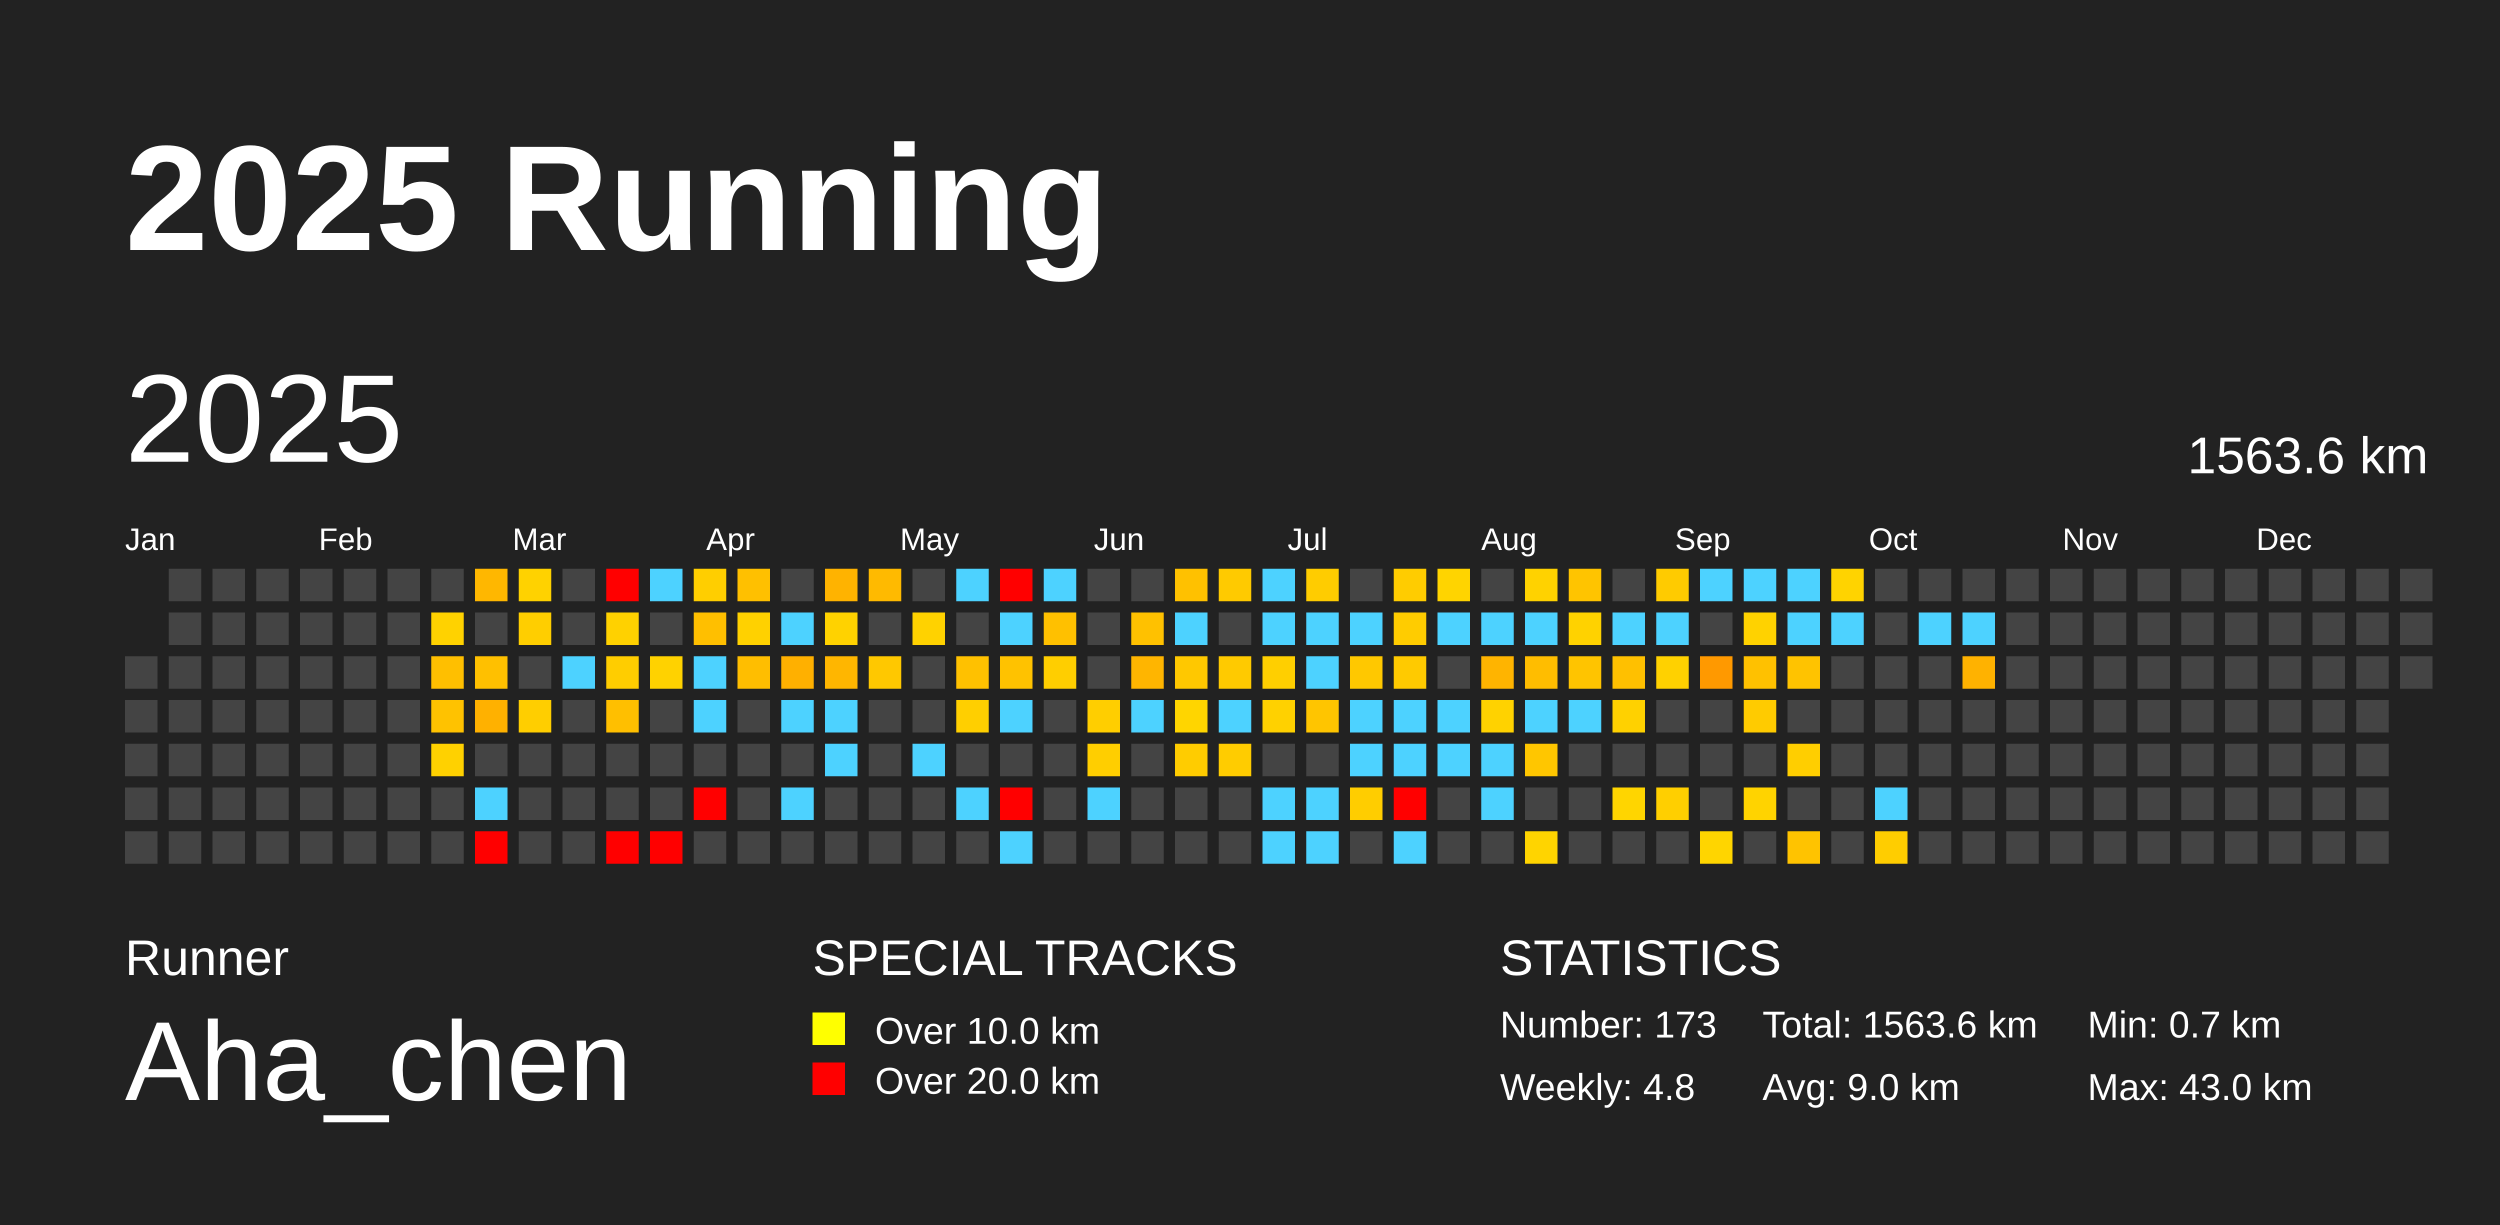
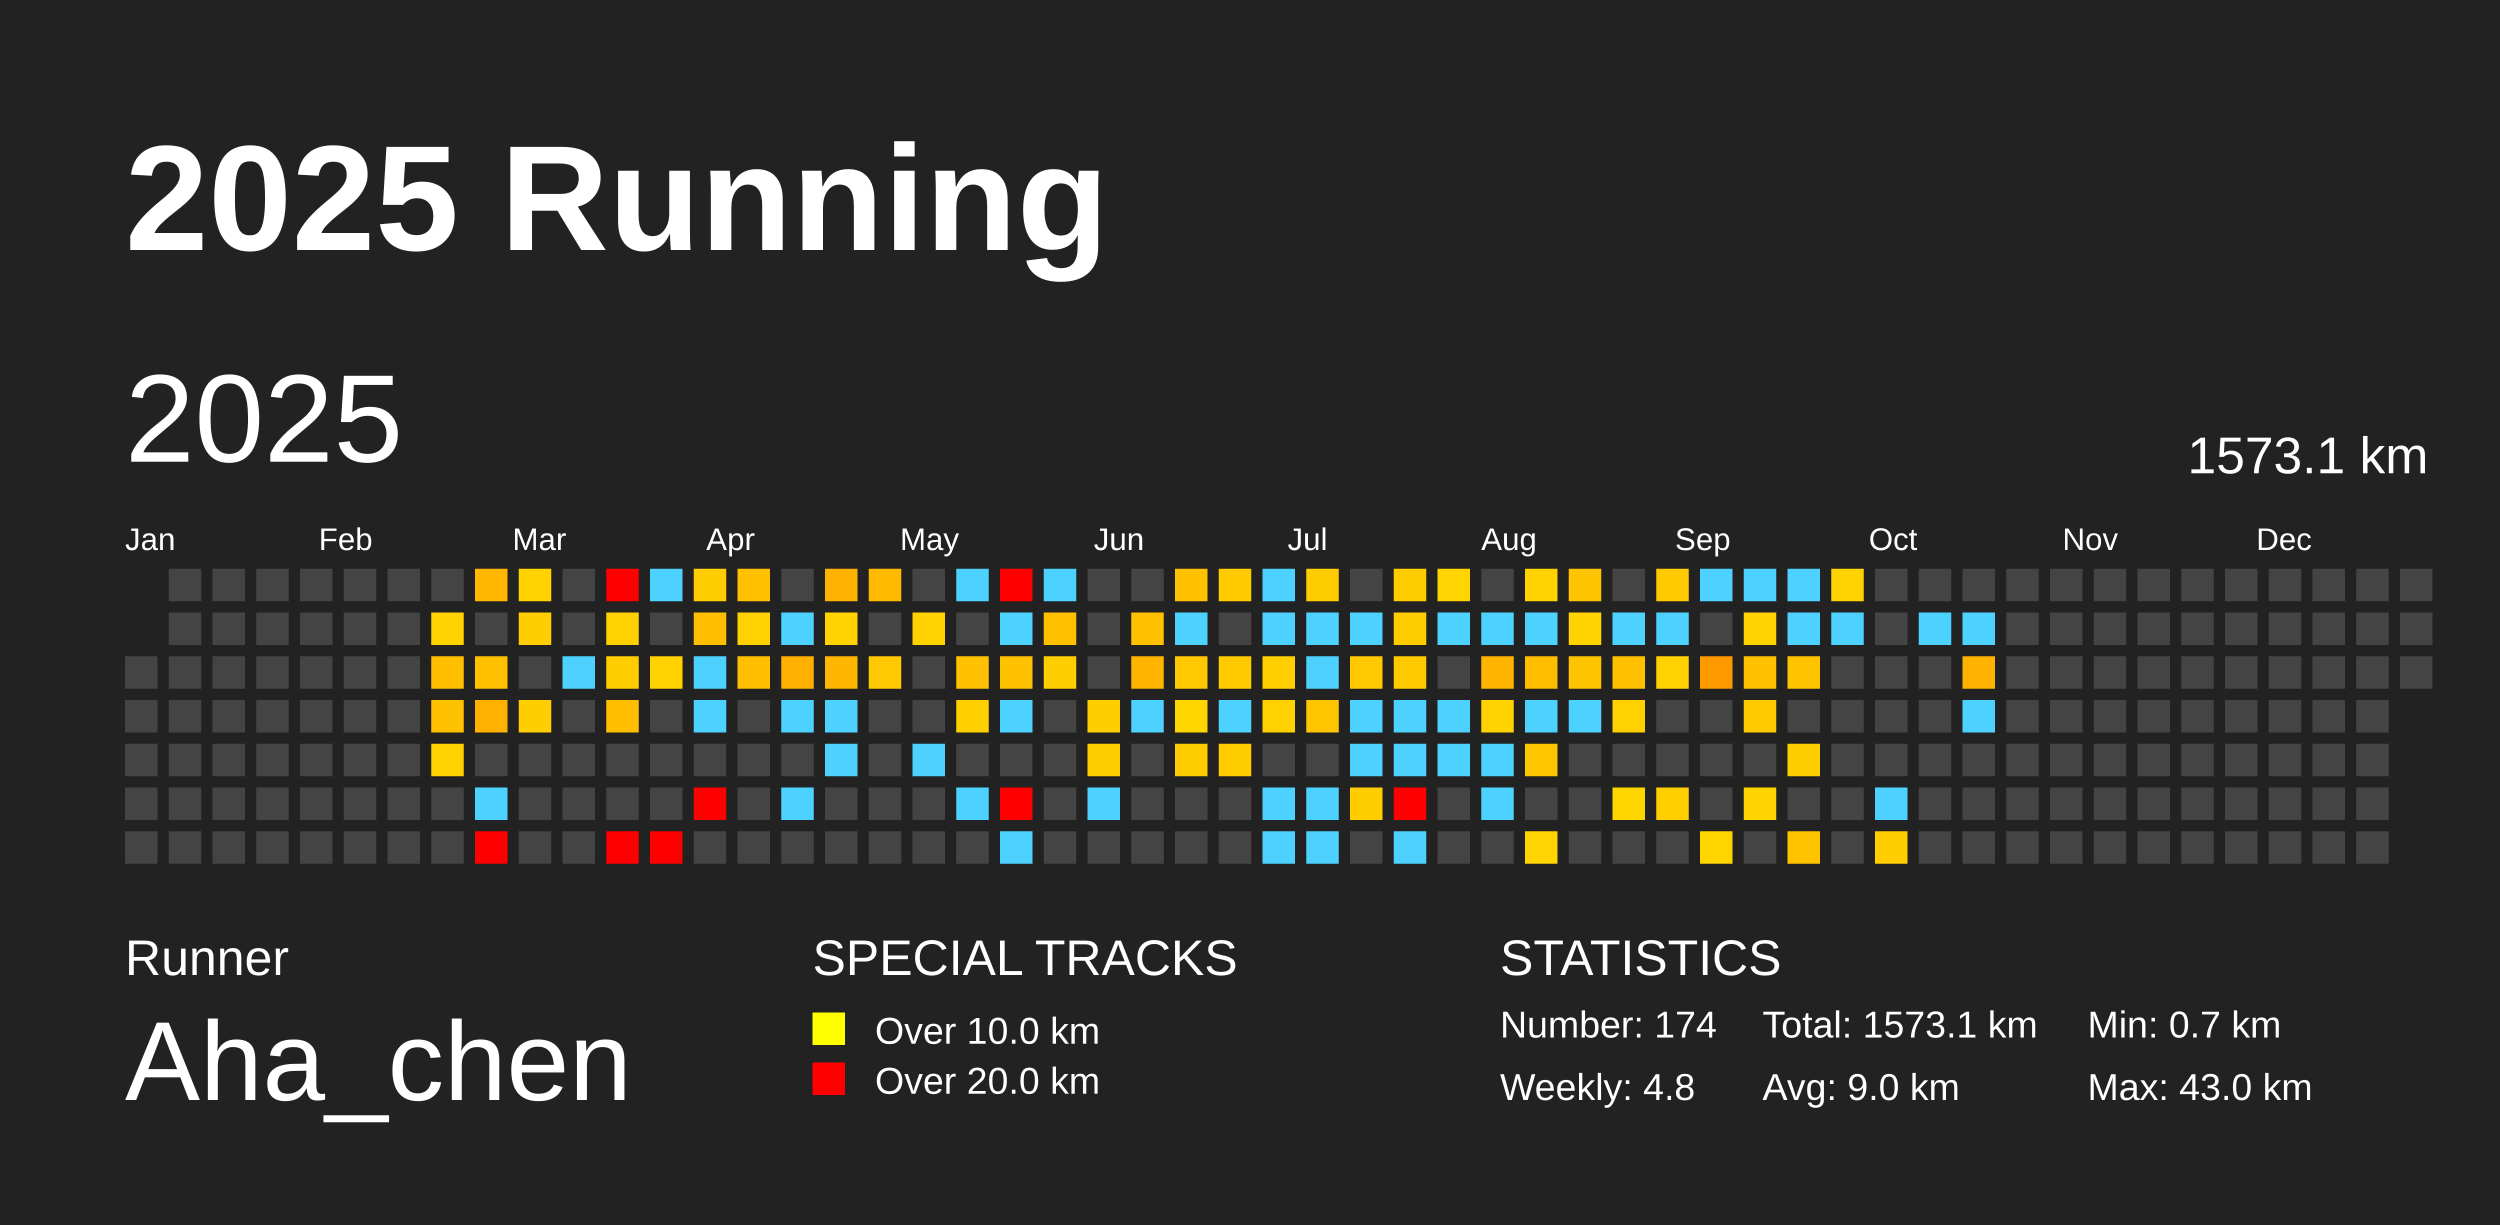
<svg xmlns="http://www.w3.org/2000/svg" baseProfile="full" height="98mm" version="1.1" viewBox="0,0,200,98" width="200mm">
  <defs />
  <rect fill="#222222" height="98" width="200" x="0" y="0" />
  <text fill="#FFFFFF" style="font-size:12px; font-family:Arial; font-weight:bold;" x="10" y="20">2025 Running</text>
  <text fill="#FFFFFF" style="font-size:4px; font-family:Arial" x="10" y="78">Runner</text>
  <text fill="#FFFFFF" style="font-size:9px; font-family:Arial" x="10" y="88">Aha_chen</text>
  <text fill="#FFFFFF" style="font-size:4px; font-family:Arial" x="65" y="78">SPECIAL TRACKS</text>
  <rect fill="yellow" height="2.6" width="2.6" x="65" y="81" />
  <text fill="#FFFFFF" style="font-size:3px; font-family:Arial" x="70" y="83.5">Over 10.0 km</text>
  <rect fill="red" height="2.6" width="2.6" x="65" y="85" />
  <text fill="#FFFFFF" style="font-size:3px; font-family:Arial" x="70" y="87.5">Over 20.0 km</text>
  <text fill="#FFFFFF" style="font-size:4px; font-family:Arial" x="120" y="78">STATISTICS</text>
-   <text fill="#FFFFFF" style="font-size:3px; font-family:Arial" x="120" y="83">Number: 173</text>
+   <text fill="#FFFFFF" style="font-size:3px; font-family:Arial" x="120" y="83">Number: 174</text>
  <text fill="#FFFFFF" style="font-size:3px; font-family:Arial" x="120" y="88">Weekly: 4.8</text>
-   <text fill="#FFFFFF" style="font-size:3px; font-family:Arial" x="141" y="83">Total: 1563.6 km</text>
+   <text fill="#FFFFFF" style="font-size:3px; font-family:Arial" x="141" y="83">Total: 1573.1 km</text>
  <text fill="#FFFFFF" style="font-size:3px; font-family:Arial" x="141" y="88">Avg: 9.0 km</text>
  <text fill="#FFFFFF" style="font-size:3px; font-family:Arial" x="167" y="83">Min: 0.7 km</text>
  <text fill="#FFFFFF" style="font-size:3px; font-family:Arial" x="167" y="88">Max: 43.0 km</text>
  <text dominant-baseline="hanging" fill="#FFFFFF" style="font-size:10.0px; font-family:Arial;" x="10" y="30">2025</text>
-   <text dominant-baseline="hanging" fill="#FFFFFF" style="font-size:4.125px; font-family:Arial;" x="175" y="35">1563.6 km</text>
+   <text dominant-baseline="hanging" fill="#FFFFFF" style="font-size:4.125px; font-family:Arial;" x="175" y="35">1573.1 km</text>
  <text fill="#FFFFFF" style="font-size:2.5px; font-family:Arial" x="10.0" y="44">Jan</text>
  <text fill="#FFFFFF" style="font-size:2.5px; font-family:Arial" x="25.5" y="44">Feb</text>
  <text fill="#FFFFFF" style="font-size:2.5px; font-family:Arial" x="41.0" y="44">Mar</text>
  <text fill="#FFFFFF" style="font-size:2.5px; font-family:Arial" x="56.5" y="44">Apr</text>
  <text fill="#FFFFFF" style="font-size:2.5px; font-family:Arial" x="72.0" y="44">May</text>
  <text fill="#FFFFFF" style="font-size:2.5px; font-family:Arial" x="87.5" y="44">Jun</text>
  <text fill="#FFFFFF" style="font-size:2.5px; font-family:Arial" x="103.0" y="44">Jul</text>
  <text fill="#FFFFFF" style="font-size:2.5px; font-family:Arial" x="118.5" y="44">Aug</text>
  <text fill="#FFFFFF" style="font-size:2.5px; font-family:Arial" x="134.0" y="44">Sep</text>
  <text fill="#FFFFFF" style="font-size:2.5px; font-family:Arial" x="149.5" y="44">Oct</text>
  <text fill="#FFFFFF" style="font-size:2.5px; font-family:Arial" x="165.0" y="44">Nov</text>
  <text fill="#FFFFFF" style="font-size:2.5px; font-family:Arial" x="180.5" y="44">Dec</text>
  <rect fill="#444444" height="2.6" width="2.6" x="10.0" y="52.5" />
  <rect fill="#444444" height="2.6" width="2.6" x="10.0" y="56.0" />
  <rect fill="#444444" height="2.6" width="2.6" x="10.0" y="59.5" />
  <rect fill="#444444" height="2.6" width="2.6" x="10.0" y="63.0" />
  <rect fill="#444444" height="2.6" width="2.6" x="10.0" y="66.5" />
  <rect fill="#444444" height="2.6" width="2.6" x="13.5" y="45.5" />
  <rect fill="#444444" height="2.6" width="2.6" x="13.5" y="49.0" />
  <rect fill="#444444" height="2.6" width="2.6" x="13.5" y="52.5" />
  <rect fill="#444444" height="2.6" width="2.6" x="13.5" y="56.0" />
  <rect fill="#444444" height="2.6" width="2.6" x="13.5" y="59.5" />
  <rect fill="#444444" height="2.6" width="2.6" x="13.5" y="63.0" />
  <rect fill="#444444" height="2.6" width="2.6" x="13.5" y="66.5" />
  <rect fill="#444444" height="2.6" width="2.6" x="17.0" y="45.5" />
  <rect fill="#444444" height="2.6" width="2.6" x="17.0" y="49.0" />
  <rect fill="#444444" height="2.6" width="2.6" x="17.0" y="52.5" />
  <rect fill="#444444" height="2.6" width="2.6" x="17.0" y="56.0" />
  <rect fill="#444444" height="2.6" width="2.6" x="17.0" y="59.5" />
  <rect fill="#444444" height="2.6" width="2.6" x="17.0" y="63.0" />
  <rect fill="#444444" height="2.6" width="2.6" x="17.0" y="66.5" />
  <rect fill="#444444" height="2.6" width="2.6" x="20.5" y="45.5" />
  <rect fill="#444444" height="2.6" width="2.6" x="20.5" y="49.0" />
  <rect fill="#444444" height="2.6" width="2.6" x="20.5" y="52.5" />
  <rect fill="#444444" height="2.6" width="2.6" x="20.5" y="56.0" />
  <rect fill="#444444" height="2.6" width="2.6" x="20.5" y="59.5" />
  <rect fill="#444444" height="2.6" width="2.6" x="20.5" y="63.0" />
  <rect fill="#444444" height="2.6" width="2.6" x="20.5" y="66.5" />
  <rect fill="#444444" height="2.6" width="2.6" x="24.0" y="45.5" />
  <rect fill="#444444" height="2.6" width="2.6" x="24.0" y="49.0" />
  <rect fill="#444444" height="2.6" width="2.6" x="24.0" y="52.5" />
  <rect fill="#444444" height="2.6" width="2.6" x="24.0" y="56.0" />
  <rect fill="#444444" height="2.6" width="2.6" x="24.0" y="59.5" />
  <rect fill="#444444" height="2.6" width="2.6" x="24.0" y="63.0" />
  <rect fill="#444444" height="2.6" width="2.6" x="24.0" y="66.5" />
  <rect fill="#444444" height="2.6" width="2.6" x="27.5" y="45.5" />
  <rect fill="#444444" height="2.6" width="2.6" x="27.5" y="49.0" />
  <rect fill="#444444" height="2.6" width="2.6" x="27.5" y="52.5" />
  <rect fill="#444444" height="2.6" width="2.6" x="27.5" y="56.0" />
  <rect fill="#444444" height="2.6" width="2.6" x="27.5" y="59.5" />
  <rect fill="#444444" height="2.6" width="2.6" x="27.5" y="63.0" />
  <rect fill="#444444" height="2.6" width="2.6" x="27.5" y="66.5" />
  <rect fill="#444444" height="2.6" width="2.6" x="31.0" y="45.5" />
  <rect fill="#444444" height="2.6" width="2.6" x="31.0" y="49.0" />
  <rect fill="#444444" height="2.6" width="2.6" x="31.0" y="52.5" />
  <rect fill="#444444" height="2.6" width="2.6" x="31.0" y="56.0" />
  <rect fill="#444444" height="2.6" width="2.6" x="31.0" y="59.5" />
  <rect fill="#444444" height="2.6" width="2.6" x="31.0" y="63.0" />
  <rect fill="#444444" height="2.6" width="2.6" x="31.0" y="66.5" />
  <rect fill="#444444" height="2.6" width="2.6" x="34.5" y="45.5" />
  <rect fill="#ffd200" height="2.6" width="2.6" x="34.5" y="49.0" />
  <rect fill="#ffbf00" height="2.6" width="2.6" x="34.5" y="52.5" />
  <rect fill="#ffc200" height="2.6" width="2.6" x="34.5" y="56.0" />
  <rect fill="#ffd100" height="2.6" width="2.6" x="34.5" y="59.5" />
  <rect fill="#444444" height="2.6" width="2.6" x="34.5" y="63.0" />
  <rect fill="#444444" height="2.6" width="2.6" x="34.5" y="66.5" />
  <rect fill="#ffb700" height="2.6" width="2.6" x="38.0" y="45.5" />
  <rect fill="#444444" height="2.6" width="2.6" x="38.0" y="49.0" />
  <rect fill="#ffc000" height="2.6" width="2.6" x="38.0" y="52.5" />
  <rect fill="#ffb100" height="2.6" width="2.6" x="38.0" y="56.0" />
  <rect fill="#444444" height="2.6" width="2.6" x="38.0" y="59.5" />
  <rect fill="#4dd2ff" height="2.6" width="2.6" x="38.0" y="63.0" />
  <rect fill="red" height="2.6" width="2.6" x="38.0" y="66.5" />
  <rect fill="#ffd200" height="2.6" width="2.6" x="41.5" y="45.5" />
  <rect fill="#ffce00" height="2.6" width="2.6" x="41.5" y="49.0" />
  <rect fill="#444444" height="2.6" width="2.6" x="41.5" y="52.5" />
  <rect fill="#ffce00" height="2.6" width="2.6" x="41.5" y="56.0" />
  <rect fill="#444444" height="2.6" width="2.6" x="41.5" y="59.5" />
  <rect fill="#444444" height="2.6" width="2.6" x="41.5" y="63.0" />
  <rect fill="#444444" height="2.6" width="2.6" x="41.5" y="66.5" />
  <rect fill="#444444" height="2.6" width="2.6" x="45.0" y="45.5" />
  <rect fill="#444444" height="2.6" width="2.6" x="45.0" y="49.0" />
  <rect fill="#4dd2ff" height="2.6" width="2.6" x="45.0" y="52.5" />
  <rect fill="#444444" height="2.6" width="2.6" x="45.0" y="56.0" />
  <rect fill="#444444" height="2.6" width="2.6" x="45.0" y="59.5" />
  <rect fill="#444444" height="2.6" width="2.6" x="45.0" y="63.0" />
  <rect fill="#444444" height="2.6" width="2.6" x="45.0" y="66.5" />
  <rect fill="red" height="2.6" width="2.6" x="48.5" y="45.5" />
  <rect fill="#ffd100" height="2.6" width="2.6" x="48.5" y="49.0" />
  <rect fill="#ffcd00" height="2.6" width="2.6" x="48.5" y="52.5" />
  <rect fill="#ffbf00" height="2.6" width="2.6" x="48.5" y="56.0" />
  <rect fill="#444444" height="2.6" width="2.6" x="48.5" y="59.5" />
  <rect fill="#444444" height="2.6" width="2.6" x="48.5" y="63.0" />
  <rect fill="red" height="2.6" width="2.6" x="48.5" y="66.5" />
  <rect fill="#4dd2ff" height="2.6" width="2.6" x="52.0" y="45.5" />
  <rect fill="#444444" height="2.6" width="2.6" x="52.0" y="49.0" />
  <rect fill="#ffd200" height="2.6" width="2.6" x="52.0" y="52.5" />
  <rect fill="#444444" height="2.6" width="2.6" x="52.0" y="56.0" />
  <rect fill="#444444" height="2.6" width="2.6" x="52.0" y="59.5" />
  <rect fill="#444444" height="2.6" width="2.6" x="52.0" y="63.0" />
  <rect fill="red" height="2.6" width="2.6" x="52.0" y="66.5" />
  <rect fill="#ffce00" height="2.6" width="2.6" x="55.5" y="45.5" />
  <rect fill="#ffbf00" height="2.6" width="2.6" x="55.5" y="49.0" />
  <rect fill="#4dd2ff" height="2.6" width="2.6" x="55.5" y="52.5" />
  <rect fill="#4dd2ff" height="2.6" width="2.6" x="55.5" y="56.0" />
  <rect fill="#444444" height="2.6" width="2.6" x="55.5" y="59.5" />
  <rect fill="red" height="2.6" width="2.6" x="55.5" y="63.0" />
  <rect fill="#444444" height="2.6" width="2.6" x="55.5" y="66.5" />
  <rect fill="#ffc000" height="2.6" width="2.6" x="59.0" y="45.5" />
  <rect fill="#ffd100" height="2.6" width="2.6" x="59.0" y="49.0" />
  <rect fill="#ffbe00" height="2.6" width="2.6" x="59.0" y="52.5" />
  <rect fill="#444444" height="2.6" width="2.6" x="59.0" y="56.0" />
  <rect fill="#444444" height="2.6" width="2.6" x="59.0" y="59.5" />
  <rect fill="#444444" height="2.6" width="2.6" x="59.0" y="63.0" />
  <rect fill="#444444" height="2.6" width="2.6" x="59.0" y="66.5" />
  <rect fill="#444444" height="2.6" width="2.6" x="62.5" y="45.5" />
  <rect fill="#4dd2ff" height="2.6" width="2.6" x="62.5" y="49.0" />
  <rect fill="#ffb000" height="2.6" width="2.6" x="62.5" y="52.5" />
  <rect fill="#4dd2ff" height="2.6" width="2.6" x="62.5" y="56.0" />
  <rect fill="#444444" height="2.6" width="2.6" x="62.5" y="59.5" />
  <rect fill="#4dd2ff" height="2.6" width="2.6" x="62.5" y="63.0" />
  <rect fill="#444444" height="2.6" width="2.6" x="62.5" y="66.5" />
  <rect fill="#ffb300" height="2.6" width="2.6" x="66.0" y="45.5" />
  <rect fill="#ffd200" height="2.6" width="2.6" x="66.0" y="49.0" />
  <rect fill="#ffb600" height="2.6" width="2.6" x="66.0" y="52.5" />
  <rect fill="#4dd2ff" height="2.6" width="2.6" x="66.0" y="56.0" />
  <rect fill="#4dd2ff" height="2.6" width="2.6" x="66.0" y="59.5" />
  <rect fill="#444444" height="2.6" width="2.6" x="66.0" y="63.0" />
  <rect fill="#444444" height="2.6" width="2.6" x="66.0" y="66.5" />
  <rect fill="#ffba00" height="2.6" width="2.6" x="69.5" y="45.5" />
  <rect fill="#444444" height="2.6" width="2.6" x="69.5" y="49.0" />
  <rect fill="#ffc800" height="2.6" width="2.6" x="69.5" y="52.5" />
  <rect fill="#444444" height="2.6" width="2.6" x="69.5" y="56.0" />
  <rect fill="#444444" height="2.6" width="2.6" x="69.5" y="59.5" />
  <rect fill="#444444" height="2.6" width="2.6" x="69.5" y="63.0" />
  <rect fill="#444444" height="2.6" width="2.6" x="69.5" y="66.5" />
  <rect fill="#444444" height="2.6" width="2.6" x="73.0" y="45.5" />
  <rect fill="#ffd200" height="2.6" width="2.6" x="73.0" y="49.0" />
  <rect fill="#444444" height="2.6" width="2.6" x="73.0" y="52.5" />
  <rect fill="#444444" height="2.6" width="2.6" x="73.0" y="56.0" />
  <rect fill="#4dd2ff" height="2.6" width="2.6" x="73.0" y="59.5" />
  <rect fill="#444444" height="2.6" width="2.6" x="73.0" y="63.0" />
  <rect fill="#444444" height="2.6" width="2.6" x="73.0" y="66.5" />
  <rect fill="#4dd2ff" height="2.6" width="2.6" x="76.5" y="45.5" />
  <rect fill="#444444" height="2.6" width="2.6" x="76.5" y="49.0" />
  <rect fill="#ffc100" height="2.6" width="2.6" x="76.5" y="52.5" />
  <rect fill="#ffcf00" height="2.6" width="2.6" x="76.5" y="56.0" />
  <rect fill="#444444" height="2.6" width="2.6" x="76.5" y="59.5" />
  <rect fill="#4dd2ff" height="2.6" width="2.6" x="76.5" y="63.0" />
  <rect fill="#444444" height="2.6" width="2.6" x="76.5" y="66.5" />
  <rect fill="red" height="2.6" width="2.6" x="80.0" y="45.5" />
  <rect fill="#4dd2ff" height="2.6" width="2.6" x="80.0" y="49.0" />
  <rect fill="#ffc200" height="2.6" width="2.6" x="80.0" y="52.5" />
  <rect fill="#4dd2ff" height="2.6" width="2.6" x="80.0" y="56.0" />
  <rect fill="#444444" height="2.6" width="2.6" x="80.0" y="59.5" />
  <rect fill="red" height="2.6" width="2.6" x="80.0" y="63.0" />
  <rect fill="#4dd2ff" height="2.6" width="2.6" x="80.0" y="66.5" />
  <rect fill="#4dd2ff" height="2.6" width="2.6" x="83.5" y="45.5" />
  <rect fill="#ffc000" height="2.6" width="2.6" x="83.5" y="49.0" />
  <rect fill="#ffce00" height="2.6" width="2.6" x="83.5" y="52.5" />
  <rect fill="#444444" height="2.6" width="2.6" x="83.5" y="56.0" />
  <rect fill="#444444" height="2.6" width="2.6" x="83.5" y="59.5" />
  <rect fill="#444444" height="2.6" width="2.6" x="83.5" y="63.0" />
  <rect fill="#444444" height="2.6" width="2.6" x="83.5" y="66.5" />
  <rect fill="#444444" height="2.6" width="2.6" x="87.0" y="45.5" />
  <rect fill="#444444" height="2.6" width="2.6" x="87.0" y="49.0" />
  <rect fill="#444444" height="2.6" width="2.6" x="87.0" y="52.5" />
  <rect fill="#ffce00" height="2.6" width="2.6" x="87.0" y="56.0" />
  <rect fill="#ffce00" height="2.6" width="2.6" x="87.0" y="59.5" />
  <rect fill="#4dd2ff" height="2.6" width="2.6" x="87.0" y="63.0" />
  <rect fill="#444444" height="2.6" width="2.6" x="87.0" y="66.5" />
  <rect fill="#444444" height="2.6" width="2.6" x="90.5" y="45.5" />
  <rect fill="#ffc100" height="2.6" width="2.6" x="90.5" y="49.0" />
  <rect fill="#ffb500" height="2.6" width="2.6" x="90.5" y="52.5" />
  <rect fill="#4dd2ff" height="2.6" width="2.6" x="90.5" y="56.0" />
  <rect fill="#444444" height="2.6" width="2.6" x="90.5" y="59.5" />
  <rect fill="#444444" height="2.6" width="2.6" x="90.5" y="63.0" />
  <rect fill="#444444" height="2.6" width="2.6" x="90.5" y="66.5" />
  <rect fill="#ffc100" height="2.6" width="2.6" x="94.0" y="45.5" />
  <rect fill="#4dd2ff" height="2.6" width="2.6" x="94.0" y="49.0" />
  <rect fill="#ffc800" height="2.6" width="2.6" x="94.0" y="52.5" />
  <rect fill="#ffd500" height="2.6" width="2.6" x="94.0" y="56.0" />
  <rect fill="#ffcc00" height="2.6" width="2.6" x="94.0" y="59.5" />
  <rect fill="#444444" height="2.6" width="2.6" x="94.0" y="63.0" />
  <rect fill="#444444" height="2.6" width="2.6" x="94.0" y="66.5" />
  <rect fill="#ffca00" height="2.6" width="2.6" x="97.5" y="45.5" />
  <rect fill="#444444" height="2.6" width="2.6" x="97.5" y="49.0" />
  <rect fill="#ffca00" height="2.6" width="2.6" x="97.5" y="52.5" />
  <rect fill="#4dd2ff" height="2.6" width="2.6" x="97.5" y="56.0" />
  <rect fill="#ffcc00" height="2.6" width="2.6" x="97.5" y="59.5" />
  <rect fill="#444444" height="2.6" width="2.6" x="97.5" y="63.0" />
  <rect fill="#444444" height="2.6" width="2.6" x="97.5" y="66.5" />
  <rect fill="#4dd2ff" height="2.6" width="2.6" x="101.0" y="45.5" />
  <rect fill="#4dd2ff" height="2.6" width="2.6" x="101.0" y="49.0" />
  <rect fill="#ffcf00" height="2.6" width="2.6" x="101.0" y="52.5" />
  <rect fill="#ffd100" height="2.6" width="2.6" x="101.0" y="56.0" />
  <rect fill="#444444" height="2.6" width="2.6" x="101.0" y="59.5" />
  <rect fill="#4dd2ff" height="2.6" width="2.6" x="101.0" y="63.0" />
  <rect fill="#4dd2ff" height="2.6" width="2.6" x="101.0" y="66.5" />
  <rect fill="#ffcc00" height="2.6" width="2.6" x="104.5" y="45.5" />
  <rect fill="#4dd2ff" height="2.6" width="2.6" x="104.5" y="49.0" />
  <rect fill="#4dd2ff" height="2.6" width="2.6" x="104.5" y="52.5" />
  <rect fill="#ffc500" height="2.6" width="2.6" x="104.5" y="56.0" />
  <rect fill="#444444" height="2.6" width="2.6" x="104.5" y="59.5" />
  <rect fill="#4dd2ff" height="2.6" width="2.6" x="104.5" y="63.0" />
  <rect fill="#4dd2ff" height="2.6" width="2.6" x="104.5" y="66.5" />
  <rect fill="#444444" height="2.6" width="2.6" x="108.0" y="45.5" />
  <rect fill="#4dd2ff" height="2.6" width="2.6" x="108.0" y="49.0" />
  <rect fill="#ffc800" height="2.6" width="2.6" x="108.0" y="52.5" />
  <rect fill="#4dd2ff" height="2.6" width="2.6" x="108.0" y="56.0" />
  <rect fill="#4dd2ff" height="2.6" width="2.6" x="108.0" y="59.5" />
  <rect fill="#ffcd00" height="2.6" width="2.6" x="108.0" y="63.0" />
  <rect fill="#444444" height="2.6" width="2.6" x="108.0" y="66.5" />
  <rect fill="#ffcc00" height="2.6" width="2.6" x="111.5" y="45.5" />
  <rect fill="#ffcc00" height="2.6" width="2.6" x="111.5" y="49.0" />
  <rect fill="#ffca00" height="2.6" width="2.6" x="111.5" y="52.5" />
  <rect fill="#4dd2ff" height="2.6" width="2.6" x="111.5" y="56.0" />
  <rect fill="#4dd2ff" height="2.6" width="2.6" x="111.5" y="59.5" />
  <rect fill="red" height="2.6" width="2.6" x="111.5" y="63.0" />
  <rect fill="#4dd2ff" height="2.6" width="2.6" x="111.5" y="66.5" />
  <rect fill="#ffd400" height="2.6" width="2.6" x="115.0" y="45.5" />
  <rect fill="#4dd2ff" height="2.6" width="2.6" x="115.0" y="49.0" />
  <rect fill="#444444" height="2.6" width="2.6" x="115.0" y="52.5" />
  <rect fill="#4dd2ff" height="2.6" width="2.6" x="115.0" y="56.0" />
  <rect fill="#4dd2ff" height="2.6" width="2.6" x="115.0" y="59.5" />
  <rect fill="#444444" height="2.6" width="2.6" x="115.0" y="63.0" />
  <rect fill="#444444" height="2.6" width="2.6" x="115.0" y="66.5" />
  <rect fill="#444444" height="2.6" width="2.6" x="118.5" y="45.5" />
  <rect fill="#4dd2ff" height="2.6" width="2.6" x="118.5" y="49.0" />
  <rect fill="#ffb400" height="2.6" width="2.6" x="118.5" y="52.5" />
  <rect fill="#ffd200" height="2.6" width="2.6" x="118.5" y="56.0" />
  <rect fill="#4dd2ff" height="2.6" width="2.6" x="118.5" y="59.5" />
  <rect fill="#4dd2ff" height="2.6" width="2.6" x="118.5" y="63.0" />
  <rect fill="#444444" height="2.6" width="2.6" x="118.5" y="66.5" />
  <rect fill="#ffd200" height="2.6" width="2.6" x="122.0" y="45.5" />
  <rect fill="#4dd2ff" height="2.6" width="2.6" x="122.0" y="49.0" />
  <rect fill="#ffbd00" height="2.6" width="2.6" x="122.0" y="52.5" />
  <rect fill="#4dd2ff" height="2.6" width="2.6" x="122.0" y="56.0" />
  <rect fill="#ffc600" height="2.6" width="2.6" x="122.0" y="59.5" />
  <rect fill="#444444" height="2.6" width="2.6" x="122.0" y="63.0" />
  <rect fill="#ffd400" height="2.6" width="2.6" x="122.0" y="66.5" />
  <rect fill="#ffc400" height="2.6" width="2.6" x="125.5" y="45.5" />
  <rect fill="#ffd200" height="2.6" width="2.6" x="125.5" y="49.0" />
  <rect fill="#ffc400" height="2.6" width="2.6" x="125.5" y="52.5" />
  <rect fill="#4dd2ff" height="2.6" width="2.6" x="125.5" y="56.0" />
  <rect fill="#444444" height="2.6" width="2.6" x="125.5" y="59.5" />
  <rect fill="#444444" height="2.6" width="2.6" x="125.5" y="63.0" />
  <rect fill="#444444" height="2.6" width="2.6" x="125.5" y="66.5" />
  <rect fill="#444444" height="2.6" width="2.6" x="129.0" y="45.5" />
  <rect fill="#4dd2ff" height="2.6" width="2.6" x="129.0" y="49.0" />
  <rect fill="#ffc000" height="2.6" width="2.6" x="129.0" y="52.5" />
  <rect fill="#ffd100" height="2.6" width="2.6" x="129.0" y="56.0" />
  <rect fill="#444444" height="2.6" width="2.6" x="129.0" y="59.5" />
  <rect fill="#ffd500" height="2.6" width="2.6" x="129.0" y="63.0" />
  <rect fill="#444444" height="2.6" width="2.6" x="129.0" y="66.5" />
  <rect fill="#ffcb00" height="2.6" width="2.6" x="132.5" y="45.5" />
  <rect fill="#4dd2ff" height="2.6" width="2.6" x="132.5" y="49.0" />
  <rect fill="#ffd100" height="2.6" width="2.6" x="132.5" y="52.5" />
  <rect fill="#444444" height="2.6" width="2.6" x="132.5" y="56.0" />
  <rect fill="#444444" height="2.6" width="2.6" x="132.5" y="59.5" />
  <rect fill="#ffcf00" height="2.6" width="2.6" x="132.5" y="63.0" />
  <rect fill="#444444" height="2.6" width="2.6" x="132.5" y="66.5" />
  <rect fill="#4dd2ff" height="2.6" width="2.6" x="136.0" y="45.5" />
  <rect fill="#444444" height="2.6" width="2.6" x="136.0" y="49.0" />
  <rect fill="#ff9900" height="2.6" width="2.6" x="136.0" y="52.5" />
  <rect fill="#444444" height="2.6" width="2.6" x="136.0" y="56.0" />
  <rect fill="#444444" height="2.6" width="2.6" x="136.0" y="59.5" />
  <rect fill="#444444" height="2.6" width="2.6" x="136.0" y="63.0" />
  <rect fill="#ffd500" height="2.6" width="2.6" x="136.0" y="66.5" />
  <rect fill="#4dd2ff" height="2.6" width="2.6" x="139.5" y="45.5" />
  <rect fill="#ffd200" height="2.6" width="2.6" x="139.5" y="49.0" />
  <rect fill="#ffc100" height="2.6" width="2.6" x="139.5" y="52.5" />
  <rect fill="#ffcb00" height="2.6" width="2.6" x="139.5" y="56.0" />
  <rect fill="#444444" height="2.6" width="2.6" x="139.5" y="59.5" />
  <rect fill="#ffd300" height="2.6" width="2.6" x="139.5" y="63.0" />
  <rect fill="#444444" height="2.6" width="2.6" x="139.5" y="66.5" />
  <rect fill="#4dd2ff" height="2.6" width="2.6" x="143.0" y="45.5" />
  <rect fill="#4dd2ff" height="2.6" width="2.6" x="143.0" y="49.0" />
  <rect fill="#ffc300" height="2.6" width="2.6" x="143.0" y="52.5" />
  <rect fill="#444444" height="2.6" width="2.6" x="143.0" y="56.0" />
  <rect fill="#ffce00" height="2.6" width="2.6" x="143.0" y="59.5" />
  <rect fill="#444444" height="2.6" width="2.6" x="143.0" y="63.0" />
  <rect fill="#ffc300" height="2.6" width="2.6" x="143.0" y="66.5" />
  <rect fill="#ffd300" height="2.6" width="2.6" x="146.5" y="45.5" />
  <rect fill="#4dd2ff" height="2.6" width="2.6" x="146.5" y="49.0" />
  <rect fill="#444444" height="2.6" width="2.6" x="146.5" y="52.5" />
  <rect fill="#444444" height="2.6" width="2.6" x="146.5" y="56.0" />
  <rect fill="#444444" height="2.6" width="2.6" x="146.5" y="59.5" />
  <rect fill="#444444" height="2.6" width="2.6" x="146.5" y="63.0" />
  <rect fill="#444444" height="2.6" width="2.6" x="146.5" y="66.5" />
  <rect fill="#444444" height="2.6" width="2.6" x="150.0" y="45.5" />
  <rect fill="#444444" height="2.6" width="2.6" x="150.0" y="49.0" />
  <rect fill="#444444" height="2.6" width="2.6" x="150.0" y="52.5" />
  <rect fill="#444444" height="2.6" width="2.6" x="150.0" y="56.0" />
  <rect fill="#444444" height="2.6" width="2.6" x="150.0" y="59.5" />
  <rect fill="#4dd2ff" height="2.6" width="2.6" x="150.0" y="63.0" />
  <rect fill="#ffcd00" height="2.6" width="2.6" x="150.0" y="66.5" />
  <rect fill="#444444" height="2.6" width="2.6" x="153.5" y="45.5" />
  <rect fill="#4dd2ff" height="2.6" width="2.6" x="153.5" y="49.0" />
  <rect fill="#444444" height="2.6" width="2.6" x="153.5" y="52.5" />
  <rect fill="#444444" height="2.6" width="2.6" x="153.5" y="56.0" />
  <rect fill="#444444" height="2.6" width="2.6" x="153.5" y="59.5" />
  <rect fill="#444444" height="2.6" width="2.6" x="153.5" y="63.0" />
  <rect fill="#444444" height="2.6" width="2.6" x="153.5" y="66.5" />
  <rect fill="#444444" height="2.6" width="2.6" x="157.0" y="45.5" />
  <rect fill="#4dd2ff" height="2.6" width="2.6" x="157.0" y="49.0" />
  <rect fill="#ffb200" height="2.6" width="2.6" x="157.0" y="52.5" />
-   <rect fill="#444444" height="2.6" width="2.6" x="157.0" y="56.0" />
+   <rect fill="#4dd2ff" height="2.6" width="2.6" x="157.0" y="56.0" />
  <rect fill="#444444" height="2.6" width="2.6" x="157.0" y="59.5" />
  <rect fill="#444444" height="2.6" width="2.6" x="157.0" y="63.0" />
  <rect fill="#444444" height="2.6" width="2.6" x="157.0" y="66.5" />
  <rect fill="#444444" height="2.6" width="2.6" x="160.5" y="45.5" />
  <rect fill="#444444" height="2.6" width="2.6" x="160.5" y="49.0" />
  <rect fill="#444444" height="2.6" width="2.6" x="160.5" y="52.5" />
  <rect fill="#444444" height="2.6" width="2.6" x="160.5" y="56.0" />
  <rect fill="#444444" height="2.6" width="2.6" x="160.5" y="59.5" />
  <rect fill="#444444" height="2.6" width="2.6" x="160.5" y="63.0" />
  <rect fill="#444444" height="2.6" width="2.6" x="160.5" y="66.5" />
  <rect fill="#444444" height="2.6" width="2.6" x="164.0" y="45.5" />
  <rect fill="#444444" height="2.6" width="2.6" x="164.0" y="49.0" />
  <rect fill="#444444" height="2.6" width="2.6" x="164.0" y="52.5" />
  <rect fill="#444444" height="2.6" width="2.6" x="164.0" y="56.0" />
  <rect fill="#444444" height="2.6" width="2.6" x="164.0" y="59.5" />
  <rect fill="#444444" height="2.6" width="2.6" x="164.0" y="63.0" />
  <rect fill="#444444" height="2.6" width="2.6" x="164.0" y="66.5" />
  <rect fill="#444444" height="2.6" width="2.6" x="167.5" y="45.5" />
  <rect fill="#444444" height="2.6" width="2.6" x="167.5" y="49.0" />
  <rect fill="#444444" height="2.6" width="2.6" x="167.5" y="52.5" />
  <rect fill="#444444" height="2.6" width="2.6" x="167.5" y="56.0" />
  <rect fill="#444444" height="2.6" width="2.6" x="167.5" y="59.5" />
  <rect fill="#444444" height="2.6" width="2.6" x="167.5" y="63.0" />
  <rect fill="#444444" height="2.6" width="2.6" x="167.5" y="66.5" />
  <rect fill="#444444" height="2.6" width="2.6" x="171.0" y="45.5" />
  <rect fill="#444444" height="2.6" width="2.6" x="171.0" y="49.0" />
  <rect fill="#444444" height="2.6" width="2.6" x="171.0" y="52.5" />
  <rect fill="#444444" height="2.6" width="2.6" x="171.0" y="56.0" />
  <rect fill="#444444" height="2.6" width="2.6" x="171.0" y="59.5" />
  <rect fill="#444444" height="2.6" width="2.6" x="171.0" y="63.0" />
  <rect fill="#444444" height="2.6" width="2.6" x="171.0" y="66.5" />
  <rect fill="#444444" height="2.6" width="2.6" x="174.5" y="45.5" />
  <rect fill="#444444" height="2.6" width="2.6" x="174.5" y="49.0" />
  <rect fill="#444444" height="2.6" width="2.6" x="174.5" y="52.5" />
  <rect fill="#444444" height="2.6" width="2.6" x="174.5" y="56.0" />
  <rect fill="#444444" height="2.6" width="2.6" x="174.5" y="59.5" />
  <rect fill="#444444" height="2.6" width="2.6" x="174.5" y="63.0" />
  <rect fill="#444444" height="2.6" width="2.6" x="174.5" y="66.5" />
  <rect fill="#444444" height="2.6" width="2.6" x="178.0" y="45.5" />
  <rect fill="#444444" height="2.6" width="2.6" x="178.0" y="49.0" />
  <rect fill="#444444" height="2.6" width="2.6" x="178.0" y="52.5" />
  <rect fill="#444444" height="2.6" width="2.6" x="178.0" y="56.0" />
  <rect fill="#444444" height="2.6" width="2.6" x="178.0" y="59.5" />
  <rect fill="#444444" height="2.6" width="2.6" x="178.0" y="63.0" />
  <rect fill="#444444" height="2.6" width="2.6" x="178.0" y="66.5" />
  <rect fill="#444444" height="2.6" width="2.6" x="181.5" y="45.5" />
  <rect fill="#444444" height="2.6" width="2.6" x="181.5" y="49.0" />
  <rect fill="#444444" height="2.6" width="2.6" x="181.5" y="52.5" />
  <rect fill="#444444" height="2.6" width="2.6" x="181.5" y="56.0" />
  <rect fill="#444444" height="2.6" width="2.6" x="181.5" y="59.5" />
  <rect fill="#444444" height="2.6" width="2.6" x="181.5" y="63.0" />
  <rect fill="#444444" height="2.6" width="2.6" x="181.5" y="66.5" />
  <rect fill="#444444" height="2.6" width="2.6" x="185.0" y="45.5" />
  <rect fill="#444444" height="2.6" width="2.6" x="185.0" y="49.0" />
  <rect fill="#444444" height="2.6" width="2.6" x="185.0" y="52.5" />
  <rect fill="#444444" height="2.6" width="2.6" x="185.0" y="56.0" />
  <rect fill="#444444" height="2.6" width="2.6" x="185.0" y="59.5" />
  <rect fill="#444444" height="2.6" width="2.6" x="185.0" y="63.0" />
  <rect fill="#444444" height="2.6" width="2.6" x="185.0" y="66.5" />
  <rect fill="#444444" height="2.6" width="2.6" x="188.5" y="45.5" />
  <rect fill="#444444" height="2.6" width="2.6" x="188.5" y="49.0" />
  <rect fill="#444444" height="2.6" width="2.6" x="188.5" y="52.5" />
  <rect fill="#444444" height="2.6" width="2.6" x="188.5" y="56.0" />
  <rect fill="#444444" height="2.6" width="2.6" x="188.5" y="59.5" />
  <rect fill="#444444" height="2.6" width="2.6" x="188.5" y="63.0" />
  <rect fill="#444444" height="2.6" width="2.6" x="188.5" y="66.5" />
  <rect fill="#444444" height="2.6" width="2.6" x="192.0" y="45.5" />
  <rect fill="#444444" height="2.6" width="2.6" x="192.0" y="49.0" />
  <rect fill="#444444" height="2.6" width="2.6" x="192.0" y="52.5" />
</svg>
